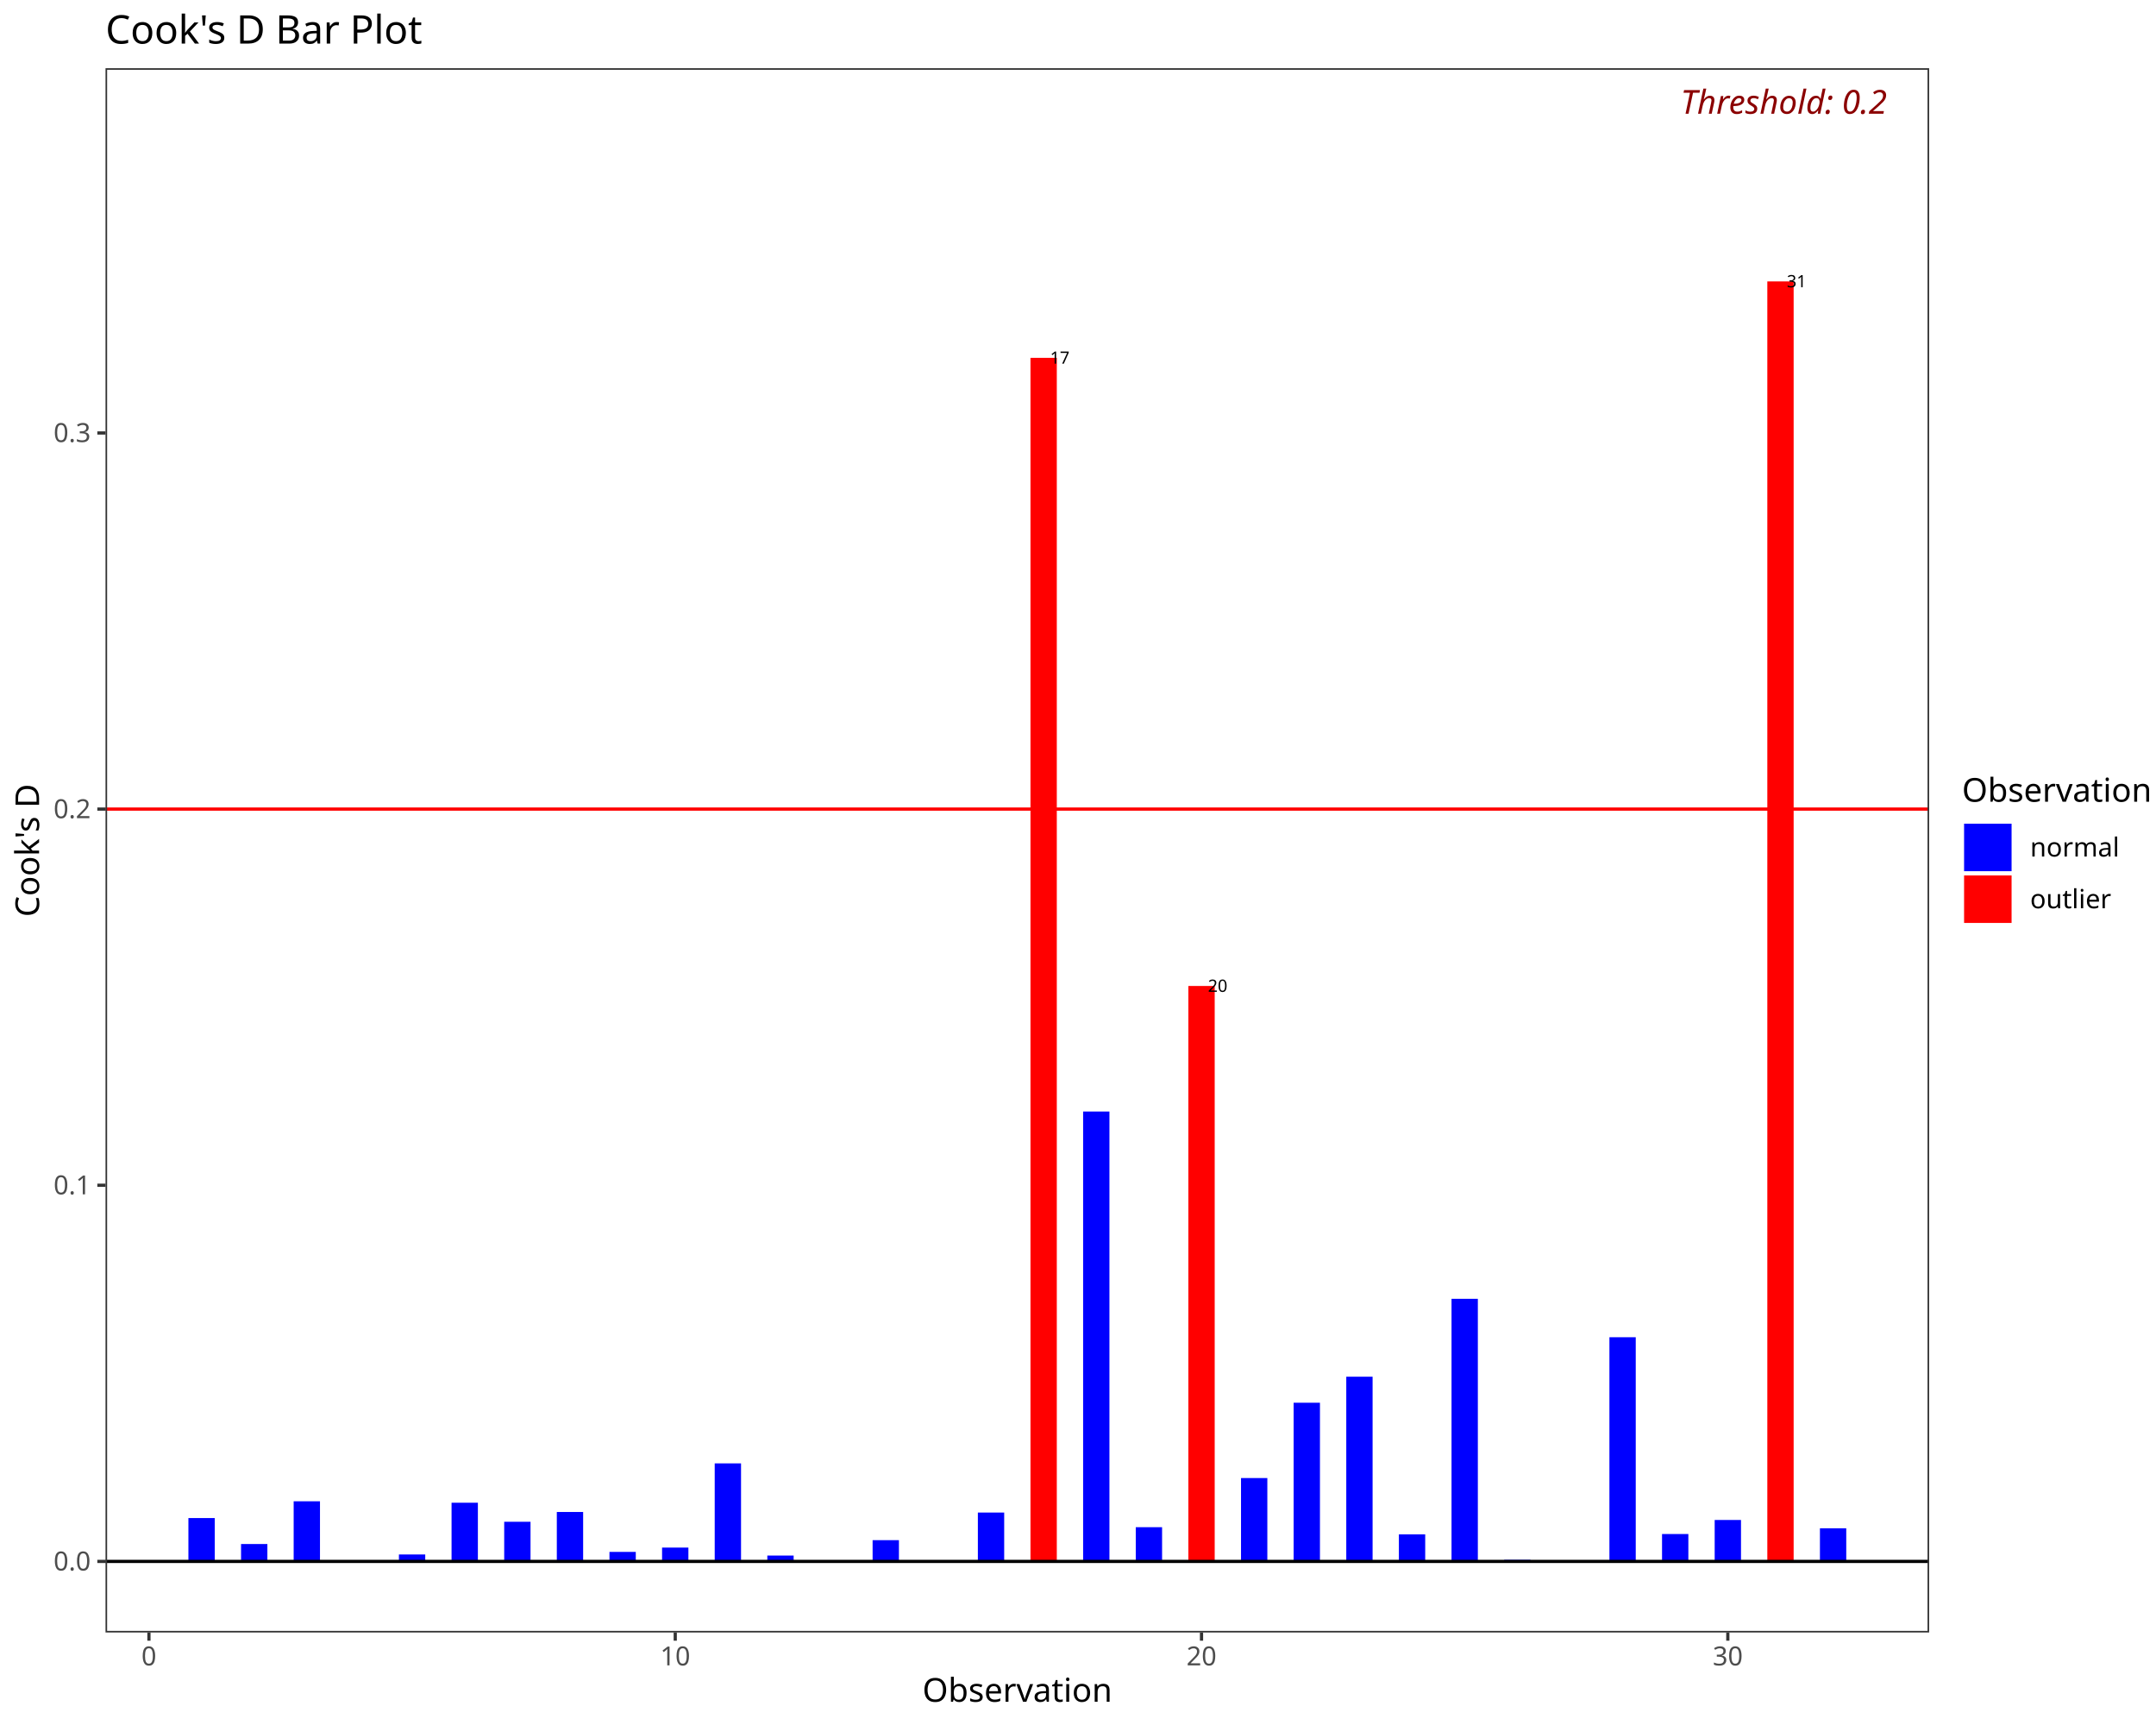
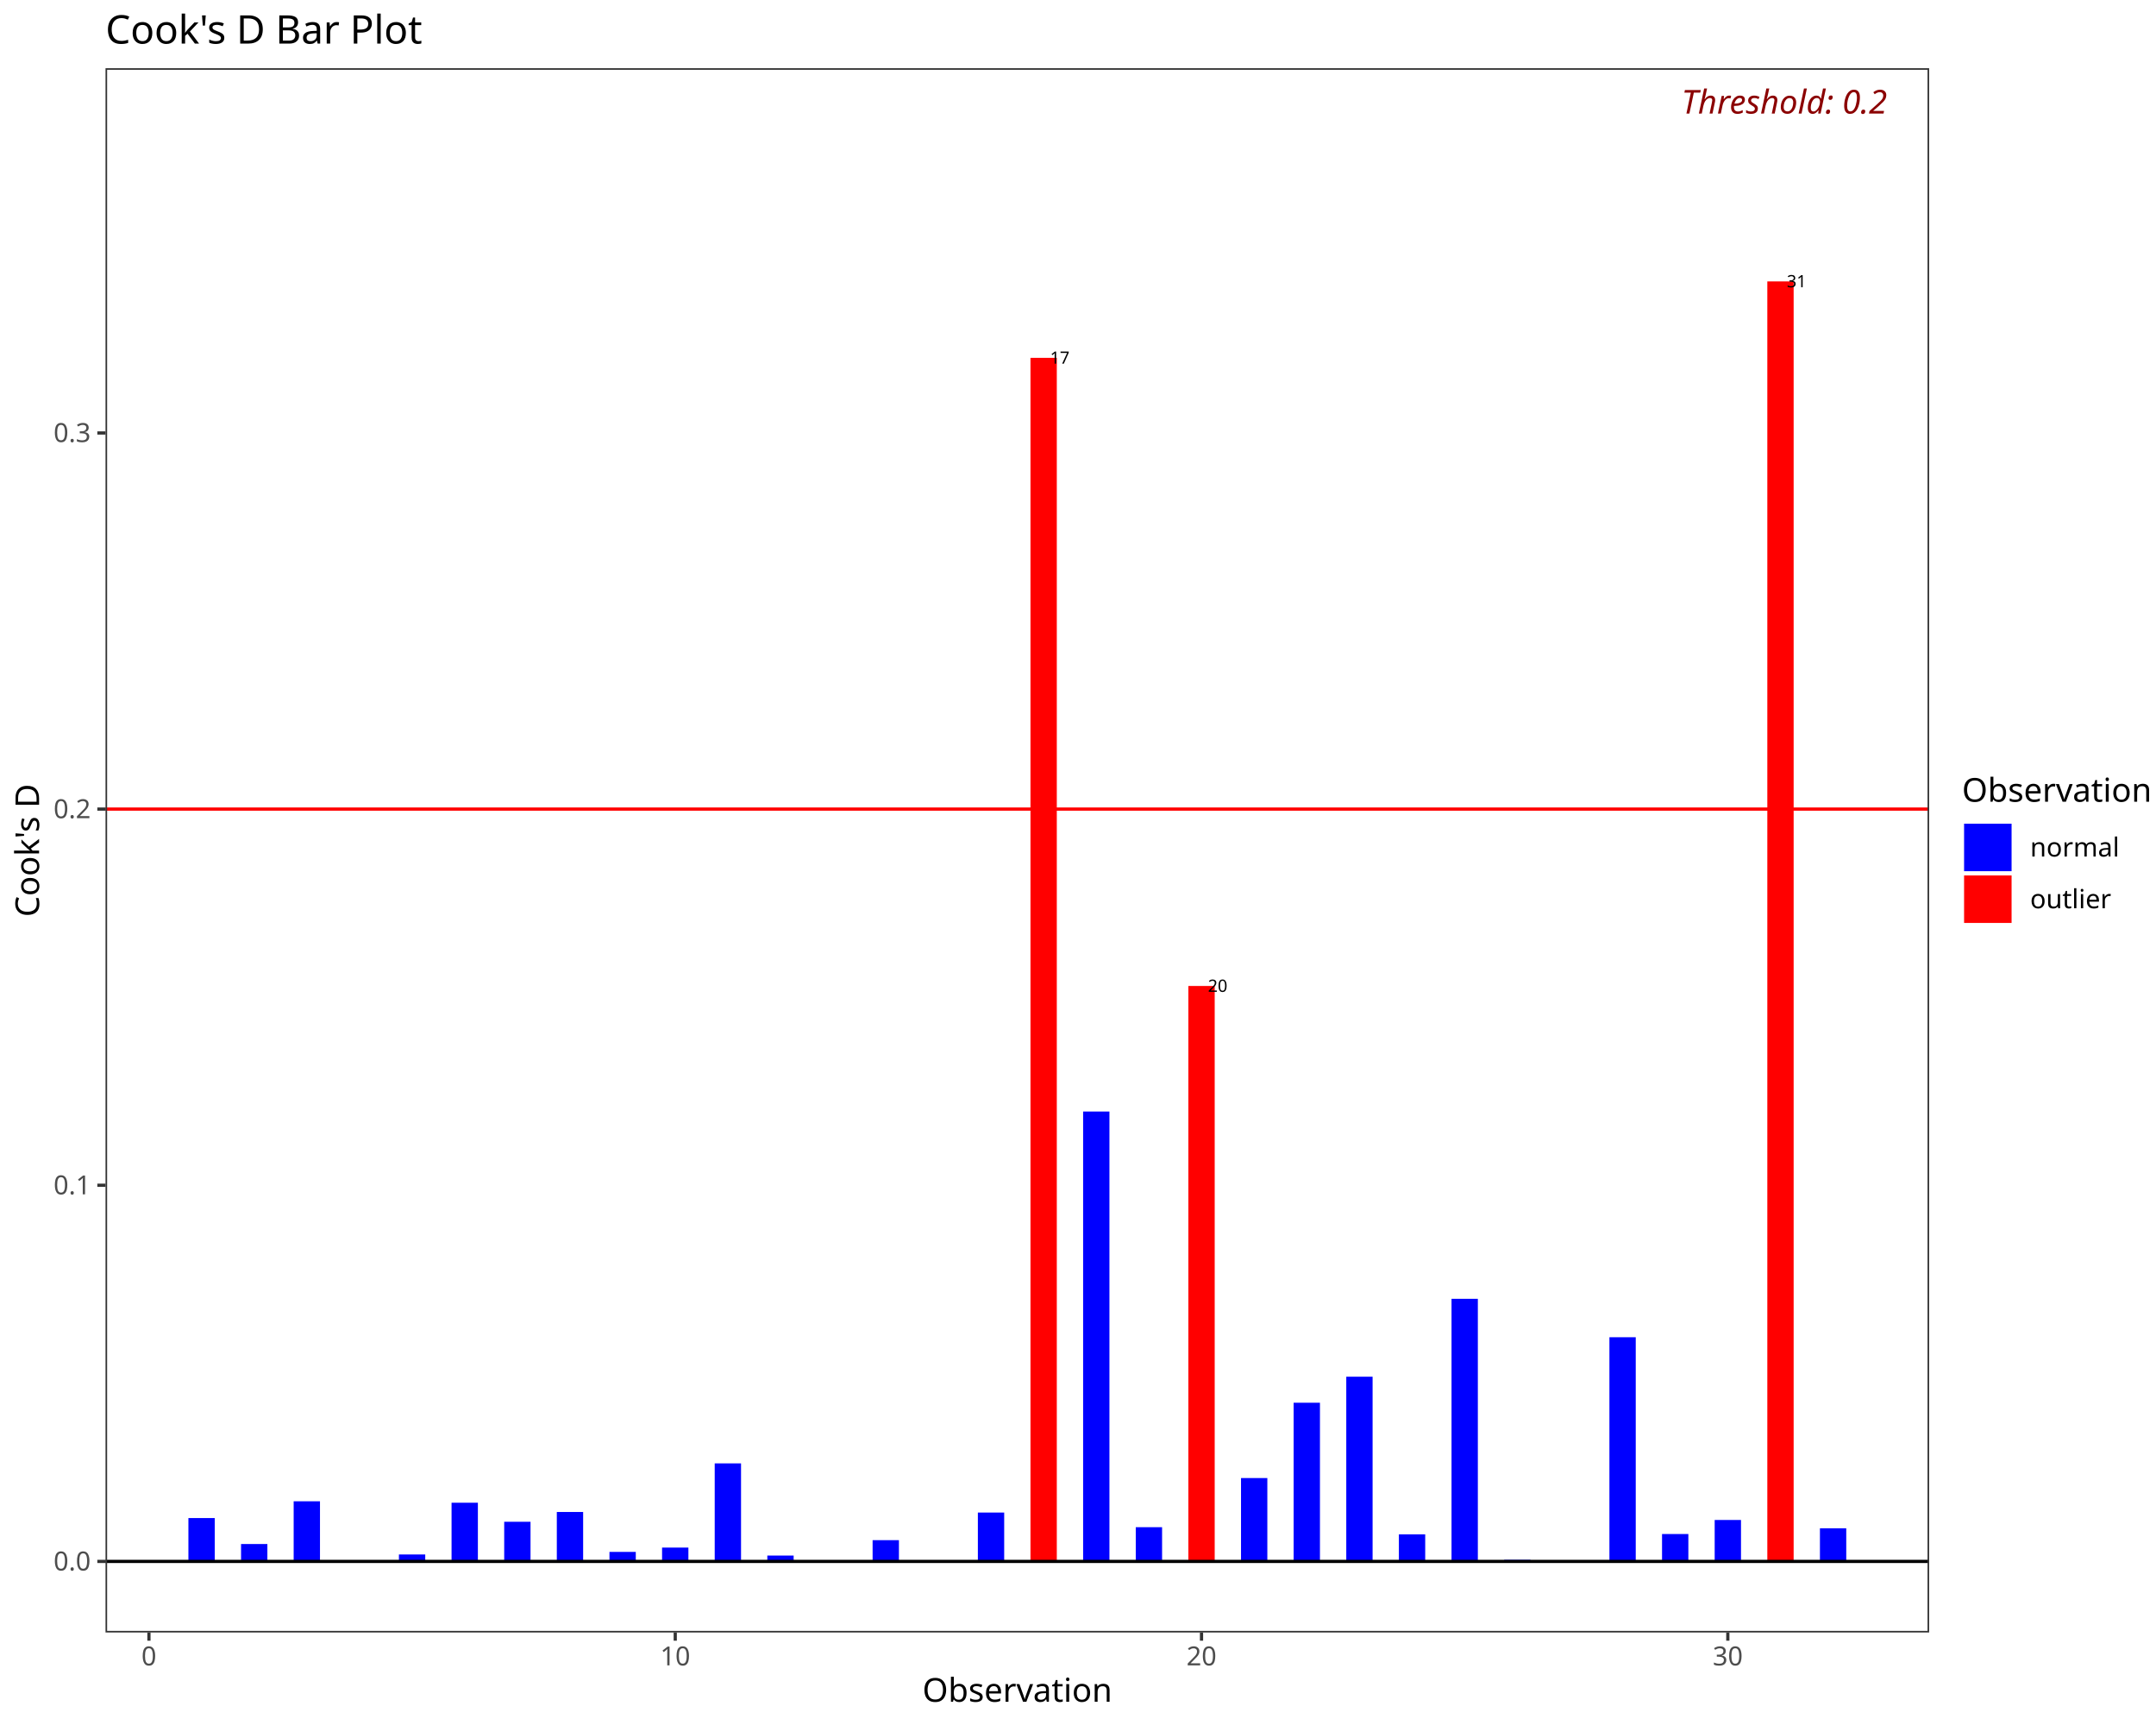
<svg xmlns="http://www.w3.org/2000/svg" class="svglite" data-engine-version="2.0" width="720.00pt" height="576.00pt" viewBox="0 0 720.00 576.00">
  <defs>
    <style type="text/css">
    .svglite line, .svglite polyline, .svglite polygon, .svglite path, .svglite rect, .svglite circle {
      fill: none;
      stroke: #000000;
      stroke-linecap: round;
      stroke-linejoin: round;
      stroke-miterlimit: 10.00;
    }
  </style>
  </defs>
  <rect width="100%" height="100%" style="stroke: none; fill: #FFFFFF;" />
  <defs>
    <clipPath id="cpMC4wMHw3MjAuMDB8MC4wMHw1NzYuMDA=">
      <rect x="0.00" y="0.00" width="720.00" height="576.00" />
    </clipPath>
  </defs>
  <g clip-path="url(#cpMC4wMHw3MjAuMDB8MC4wMHw1NzYuMDA=)">
    <rect x="0.00" y="0.00" width="720.00" height="576.00" style="stroke-width: 1.07; stroke: #FFFFFF; fill: #FFFFFF;" />
  </g>
  <defs>
    <clipPath id="cpMzUuMjR8NjQ0LjI0fDIyLjc4fDU0NS4xMQ==">
      <rect x="35.24" y="22.78" width="609.00" height="522.33" />
    </clipPath>
  </defs>
  <g clip-path="url(#cpMzUuMjR8NjQ0LjI0fDIyLjc4fDU0NS4xMQ==)">
    <rect x="35.24" y="22.78" width="609.00" height="522.33" style="stroke-width: 1.07; stroke: none; fill: #FFFFFF;" />
    <rect x="62.92" y="506.90" width="8.79" height="14.47" style="stroke-width: 1.07; stroke: none; stroke-linecap: butt; stroke-linejoin: miter; fill: #0000FF;" />
    <rect x="80.50" y="515.57" width="8.79" height="5.80" style="stroke-width: 1.07; stroke: none; stroke-linecap: butt; stroke-linejoin: miter; fill: #0000FF;" />
    <rect x="98.07" y="501.30" width="8.79" height="20.07" style="stroke-width: 1.07; stroke: none; stroke-linecap: butt; stroke-linejoin: miter; fill: #0000FF;" />
    <rect x="115.65" y="521.21" width="8.79" height="0.16" style="stroke-width: 1.07; stroke: none; stroke-linecap: butt; stroke-linejoin: miter; fill: #0000FF;" />
    <rect x="133.22" y="519.06" width="8.79" height="2.31" style="stroke-width: 1.07; stroke: none; stroke-linecap: butt; stroke-linejoin: miter; fill: #0000FF;" />
    <rect x="150.80" y="501.78" width="8.79" height="19.59" style="stroke-width: 1.07; stroke: none; stroke-linecap: butt; stroke-linejoin: miter; fill: #0000FF;" />
    <rect x="168.38" y="508.14" width="8.79" height="13.23" style="stroke-width: 1.07; stroke: none; stroke-linecap: butt; stroke-linejoin: miter; fill: #0000FF;" />
    <rect x="185.95" y="504.87" width="8.79" height="16.50" style="stroke-width: 1.07; stroke: none; stroke-linecap: butt; stroke-linejoin: miter; fill: #0000FF;" />
    <rect x="203.53" y="518.20" width="8.79" height="3.17" style="stroke-width: 1.07; stroke: none; stroke-linecap: butt; stroke-linejoin: miter; fill: #0000FF;" />
    <rect x="221.10" y="516.76" width="8.79" height="4.61" style="stroke-width: 1.07; stroke: none; stroke-linecap: butt; stroke-linejoin: miter; fill: #0000FF;" />
    <rect x="238.68" y="488.64" width="8.79" height="32.73" style="stroke-width: 1.07; stroke: none; stroke-linecap: butt; stroke-linejoin: miter; fill: #0000FF;" />
    <rect x="256.25" y="519.42" width="8.79" height="1.95" style="stroke-width: 1.07; stroke: none; stroke-linecap: butt; stroke-linejoin: miter; fill: #0000FF;" />
    <rect x="273.83" y="521.24" width="8.79" height="0.13" style="stroke-width: 1.07; stroke: none; stroke-linecap: butt; stroke-linejoin: miter; fill: #0000FF;" />
    <rect x="291.41" y="514.28" width="8.79" height="7.09" style="stroke-width: 1.07; stroke: none; stroke-linecap: butt; stroke-linejoin: miter; fill: #0000FF;" />
    <rect x="308.98" y="521.28" width="8.79" height="0.091" style="stroke-width: 1.07; stroke: none; stroke-linecap: butt; stroke-linejoin: miter; fill: #0000FF;" />
    <rect x="326.56" y="505.06" width="8.79" height="16.31" style="stroke-width: 1.07; stroke: none; stroke-linecap: butt; stroke-linejoin: miter; fill: #0000FF;" />
    <rect x="344.13" y="119.49" width="8.79" height="401.88" style="stroke-width: 1.07; stroke: none; stroke-linecap: butt; stroke-linejoin: miter; fill: #FF0000;" />
    <rect x="361.71" y="371.15" width="8.79" height="150.22" style="stroke-width: 1.07; stroke: none; stroke-linecap: butt; stroke-linejoin: miter; fill: #0000FF;" />
    <rect x="379.29" y="509.95" width="8.79" height="11.42" style="stroke-width: 1.07; stroke: none; stroke-linecap: butt; stroke-linejoin: miter; fill: #0000FF;" />
    <rect x="396.86" y="329.23" width="8.79" height="192.14" style="stroke-width: 1.07; stroke: none; stroke-linecap: butt; stroke-linejoin: miter; fill: #FF0000;" />
    <rect x="414.44" y="493.54" width="8.79" height="27.83" style="stroke-width: 1.07; stroke: none; stroke-linecap: butt; stroke-linejoin: miter; fill: #0000FF;" />
    <rect x="432.01" y="468.39" width="8.79" height="52.98" style="stroke-width: 1.07; stroke: none; stroke-linecap: butt; stroke-linejoin: miter; fill: #0000FF;" />
    <rect x="449.59" y="459.70" width="8.79" height="61.67" style="stroke-width: 1.07; stroke: none; stroke-linecap: butt; stroke-linejoin: miter; fill: #0000FF;" />
    <rect x="467.16" y="512.35" width="8.79" height="9.02" style="stroke-width: 1.07; stroke: none; stroke-linecap: butt; stroke-linejoin: miter; fill: #0000FF;" />
    <rect x="484.74" y="433.69" width="8.79" height="87.68" style="stroke-width: 1.07; stroke: none; stroke-linecap: butt; stroke-linejoin: miter; fill: #0000FF;" />
    <rect x="502.32" y="520.85" width="8.79" height="0.52" style="stroke-width: 1.07; stroke: none; stroke-linecap: butt; stroke-linejoin: miter; fill: #0000FF;" />
    <rect x="519.89" y="521.37" width="8.79" height="0.002" style="stroke-width: 1.07; stroke: none; stroke-linecap: butt; stroke-linejoin: miter; fill: #0000FF;" />
    <rect x="537.47" y="446.52" width="8.79" height="74.85" style="stroke-width: 1.07; stroke: none; stroke-linecap: butt; stroke-linejoin: miter; fill: #0000FF;" />
    <rect x="555.04" y="512.23" width="8.79" height="9.14" style="stroke-width: 1.07; stroke: none; stroke-linecap: butt; stroke-linejoin: miter; fill: #0000FF;" />
    <rect x="572.62" y="507.54" width="8.79" height="13.83" style="stroke-width: 1.07; stroke: none; stroke-linecap: butt; stroke-linejoin: miter; fill: #0000FF;" />
    <rect x="590.20" y="93.97" width="8.79" height="427.40" style="stroke-width: 1.07; stroke: none; stroke-linecap: butt; stroke-linejoin: miter; fill: #FF0000;" />
    <rect x="607.77" y="510.32" width="8.79" height="11.05" style="stroke-width: 1.07; stroke: none; stroke-linecap: butt; stroke-linejoin: miter; fill: #0000FF;" />
    <text x="350.67" y="121.45" style="font-size: 5.69px; font-family: sans;" textLength="6.33px" lengthAdjust="spacingAndGlyphs">17</text>
    <text x="403.40" y="331.19" style="font-size: 5.69px; font-family: sans;" textLength="6.33px" lengthAdjust="spacingAndGlyphs">20</text>
    <text x="596.73" y="95.93" style="font-size: 5.69px; font-family: sans;" textLength="6.33px" lengthAdjust="spacingAndGlyphs">31</text>
    <line x1="35.24" y1="521.37" x2="644.24" y2="521.37" style="stroke-width: 1.07; stroke-linecap: butt;" />
    <line x1="35.24" y1="270.17" x2="644.24" y2="270.17" style="stroke-width: 1.07; stroke: #FF0000; stroke-linecap: butt;" />
-     <text x="630.13" y="37.98" text-anchor="end" style="font-size: 11.04px; font-style: italic; fill: #8B0000; font-family: sans;" textLength="70.58px" lengthAdjust="spacingAndGlyphs">Threshold: 0.2</text>
+     <text x="630.18" y="37.92" text-anchor="end" style="font-size: 11.00px; font-style: italic; fill: #8B0000; font-family: sans;" textLength="70.32px" lengthAdjust="spacingAndGlyphs">Threshold: 0.2</text>
    <rect x="35.24" y="22.78" width="609.00" height="522.33" style="stroke-width: 1.07; stroke: #333333;" />
  </g>
  <g clip-path="url(#cpMC4wMHw3MjAuMDB8MC4wMHw1NzYuMDA=)">
    <text x="30.31" y="524.40" text-anchor="end" style="font-size: 8.80px; fill: #4D4D4D; font-family: sans;" textLength="12.23px" lengthAdjust="spacingAndGlyphs">0.0</text>
    <text x="30.31" y="398.80" text-anchor="end" style="font-size: 8.80px; fill: #4D4D4D; font-family: sans;" textLength="12.23px" lengthAdjust="spacingAndGlyphs">0.1</text>
    <text x="30.31" y="273.20" text-anchor="end" style="font-size: 8.80px; fill: #4D4D4D; font-family: sans;" textLength="12.23px" lengthAdjust="spacingAndGlyphs">0.2</text>
    <text x="30.31" y="147.60" text-anchor="end" style="font-size: 8.80px; fill: #4D4D4D; font-family: sans;" textLength="12.23px" lengthAdjust="spacingAndGlyphs">0.3</text>
    <polyline points="32.50,521.37 35.24,521.37 " style="stroke-width: 1.07; stroke: #333333; stroke-linecap: butt;" />
    <polyline points="32.50,395.77 35.24,395.77 " style="stroke-width: 1.07; stroke: #333333; stroke-linecap: butt;" />
    <polyline points="32.50,270.17 35.24,270.17 " style="stroke-width: 1.07; stroke: #333333; stroke-linecap: butt;" />
    <polyline points="32.50,144.57 35.24,144.57 " style="stroke-width: 1.07; stroke: #333333; stroke-linecap: butt;" />
    <polyline points="49.74,547.85 49.74,545.11 " style="stroke-width: 1.07; stroke: #333333; stroke-linecap: butt;" />
    <polyline points="225.50,547.85 225.50,545.11 " style="stroke-width: 1.07; stroke: #333333; stroke-linecap: butt;" />
    <polyline points="401.25,547.85 401.25,545.11 " style="stroke-width: 1.07; stroke: #333333; stroke-linecap: butt;" />
    <polyline points="577.01,547.85 577.01,545.11 " style="stroke-width: 1.07; stroke: #333333; stroke-linecap: butt;" />
    <text x="49.74" y="556.10" text-anchor="middle" style="font-size: 8.80px; fill: #4D4D4D; font-family: sans;" textLength="4.89px" lengthAdjust="spacingAndGlyphs">0</text>
    <text x="225.50" y="556.10" text-anchor="middle" style="font-size: 8.80px; fill: #4D4D4D; font-family: sans;" textLength="9.79px" lengthAdjust="spacingAndGlyphs">10</text>
    <text x="401.25" y="556.10" text-anchor="middle" style="font-size: 8.80px; fill: #4D4D4D; font-family: sans;" textLength="9.79px" lengthAdjust="spacingAndGlyphs">20</text>
    <text x="577.01" y="556.10" text-anchor="middle" style="font-size: 8.80px; fill: #4D4D4D; font-family: sans;" textLength="9.79px" lengthAdjust="spacingAndGlyphs">30</text>
    <text x="339.74" y="568.24" text-anchor="middle" style="font-size: 11.00px; font-family: sans;" textLength="59.32px" lengthAdjust="spacingAndGlyphs">Observation</text>
    <text transform="translate(13.05,283.95) rotate(-90)" text-anchor="middle" style="font-size: 11.00px; font-family: sans;" textLength="44.29px" lengthAdjust="spacingAndGlyphs">Cook's D</text>
    <rect x="655.20" y="259.00" width="59.32" height="49.89" style="stroke-width: 1.07; stroke: none; fill: #FFFFFF;" />
    <text x="655.20" y="267.71" style="font-size: 11.00px; font-family: sans;" textLength="59.32px" lengthAdjust="spacingAndGlyphs">Observation</text>
    <rect x="655.20" y="274.33" width="17.28" height="17.28" style="stroke-width: 1.07; stroke: none; fill: #FFFFFF;" />
    <rect x="655.91" y="275.04" width="15.86" height="15.86" style="stroke-width: 1.07; stroke: none; stroke-linecap: butt; stroke-linejoin: miter; fill: #0000FF;" />
    <rect x="655.20" y="291.61" width="17.28" height="17.28" style="stroke-width: 1.07; stroke: none; fill: #FFFFFF;" />
    <rect x="655.91" y="292.32" width="15.86" height="15.86" style="stroke-width: 1.07; stroke: none; stroke-linecap: butt; stroke-linejoin: miter; fill: #FF0000;" />
    <text x="677.96" y="286.00" style="font-size: 8.80px; font-family: sans;" textLength="26.90px" lengthAdjust="spacingAndGlyphs">normal</text>
    <text x="677.96" y="303.28" style="font-size: 8.80px; font-family: sans;" textLength="23.97px" lengthAdjust="spacingAndGlyphs">outlier</text>
    <text x="35.24" y="14.56" style="font-size: 13.20px; font-family: sans;" textLength="103.78px" lengthAdjust="spacingAndGlyphs">Cook's D Bar Plot</text>
  </g>
</svg>
